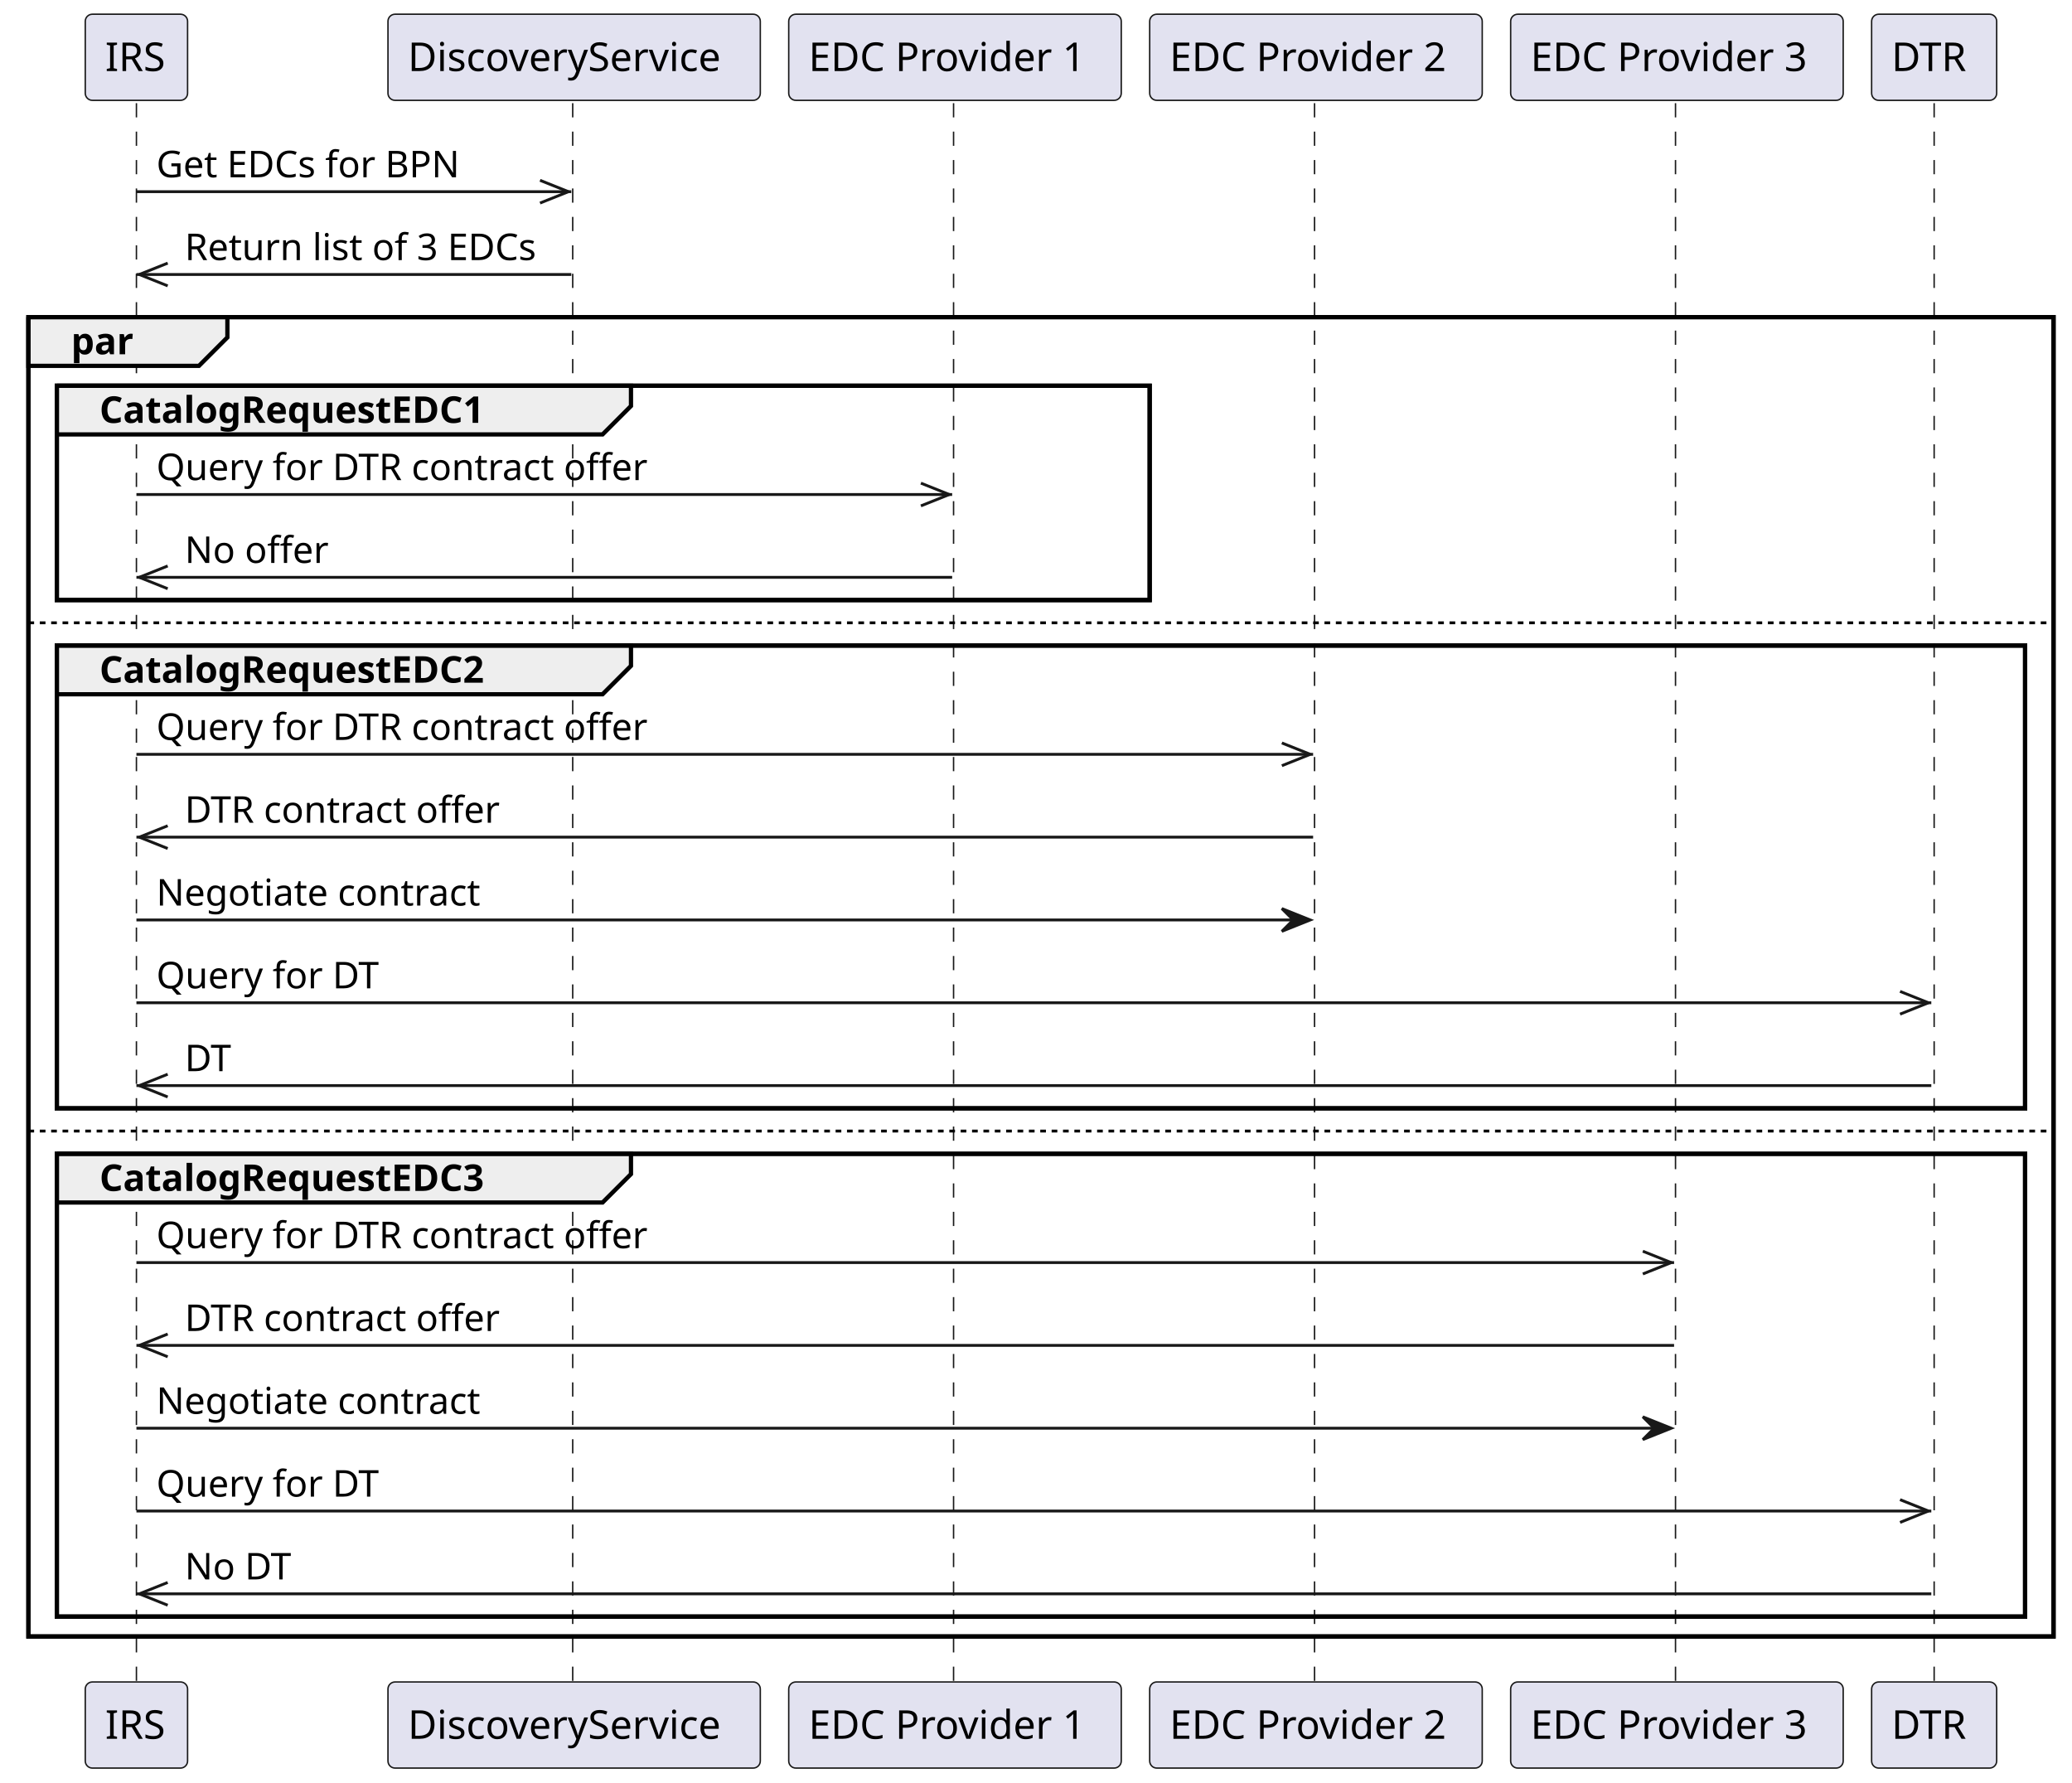
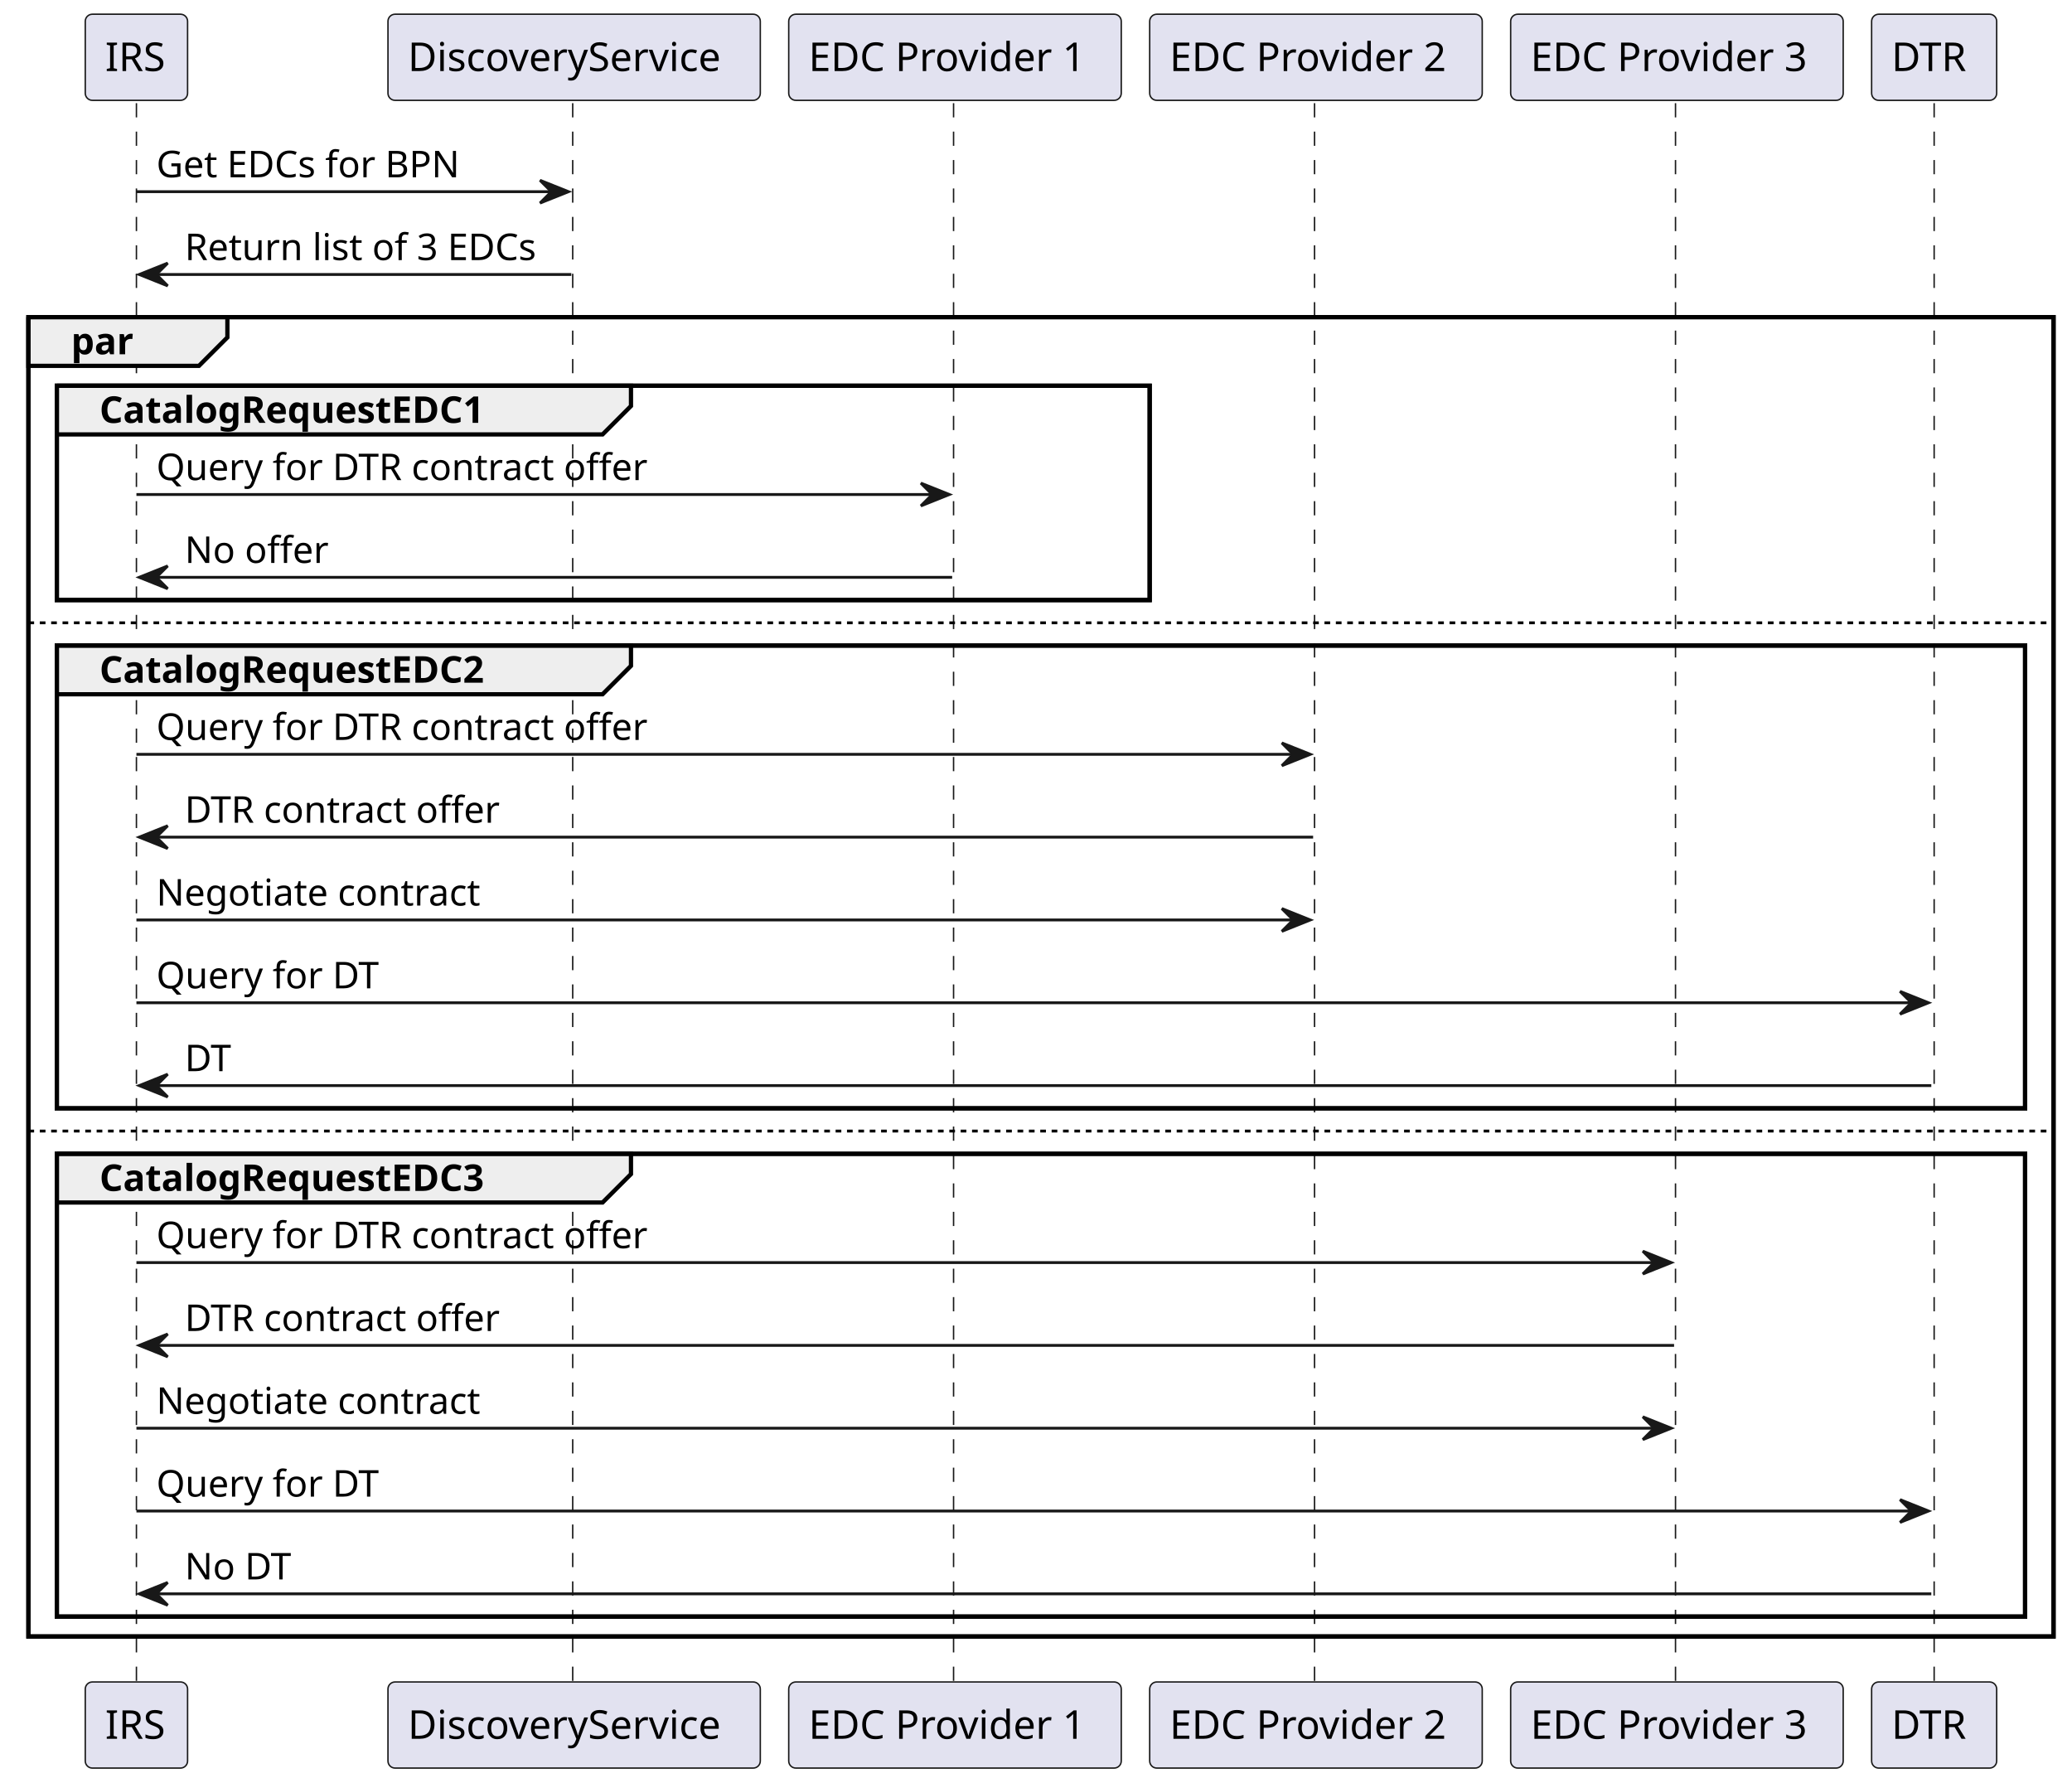
<svg xmlns="http://www.w3.org/2000/svg" contentStyleType="text/css" height="627px" preserveAspectRatio="none" style="width:729px;height:627px;background:#FFFFFF;" version="1.1" viewBox="0 0 729 627" width="729px" zoomAndPan="magnify">
  <defs />
  <g>
    <rect fill="none" height="464.125" style="stroke:#000000;stroke-width:1.5;" width="712.5" x="10" y="111.562" />
    <rect fill="none" height="75.398" style="stroke:#000000;stroke-width:1.5;" width="384.5" x="20" y="135.695" />
    <rect fill="none" height="162.797" style="stroke:#000000;stroke-width:1.5;" width="692.5" x="20" y="227.094" />
    <rect fill="none" height="162.797" style="stroke:#000000;stroke-width:1.5;" width="692.5" x="20" y="405.891" />
    <line style="stroke:#181818;stroke-width:0.5;stroke-dasharray:5.0,5.0;" x1="48" x2="48" y1="36.297" y2="592.688" />
    <line style="stroke:#181818;stroke-width:0.5;stroke-dasharray:5.0,5.0;" x1="201.5" x2="201.5" y1="36.297" y2="592.688" />
    <line style="stroke:#181818;stroke-width:0.5;stroke-dasharray:5.0,5.0;" x1="335.5" x2="335.5" y1="36.297" y2="592.688" />
    <line style="stroke:#181818;stroke-width:0.5;stroke-dasharray:5.0,5.0;" x1="462.5" x2="462.5" y1="36.297" y2="592.688" />
    <line style="stroke:#181818;stroke-width:0.5;stroke-dasharray:5.0,5.0;" x1="589.5" x2="589.5" y1="36.297" y2="592.688" />
    <line style="stroke:#181818;stroke-width:0.5;stroke-dasharray:5.0,5.0;" x1="680.5" x2="680.5" y1="36.297" y2="592.688" />
    <rect fill="#E2E2F0" height="30.297" rx="2.5" ry="2.5" style="stroke:#181818;stroke-width:0.5;" width="36" x="30" y="5" />
    <text fill="#000000" font-family="sans-serif" font-size="14" lengthAdjust="spacing" textLength="22" x="37" y="24.995">IRS</text>
    <rect fill="#E2E2F0" height="30.297" rx="2.5" ry="2.5" style="stroke:#181818;stroke-width:0.5;" width="36" x="30" y="591.688" />
    <text fill="#000000" font-family="sans-serif" font-size="14" lengthAdjust="spacing" textLength="22" x="37" y="611.683">IRS</text>
    <rect fill="#E2E2F0" height="30.297" rx="2.5" ry="2.5" style="stroke:#181818;stroke-width:0.5;" width="131" x="136.5" y="5" />
    <text fill="#000000" font-family="sans-serif" font-size="14" lengthAdjust="spacing" textLength="117" x="143.5" y="24.995">DiscoveryService</text>
    <rect fill="#E2E2F0" height="30.297" rx="2.5" ry="2.5" style="stroke:#181818;stroke-width:0.5;" width="131" x="136.5" y="591.688" />
    <text fill="#000000" font-family="sans-serif" font-size="14" lengthAdjust="spacing" textLength="117" x="143.5" y="611.683">DiscoveryService</text>
    <rect fill="#E2E2F0" height="30.297" rx="2.5" ry="2.5" style="stroke:#181818;stroke-width:0.5;" width="117" x="277.5" y="5" />
    <text fill="#000000" font-family="sans-serif" font-size="14" lengthAdjust="spacing" textLength="103" x="284.5" y="24.995">EDC Provider 1</text>
    <rect fill="#E2E2F0" height="30.297" rx="2.5" ry="2.5" style="stroke:#181818;stroke-width:0.5;" width="117" x="277.5" y="591.688" />
    <text fill="#000000" font-family="sans-serif" font-size="14" lengthAdjust="spacing" textLength="103" x="284.5" y="611.683">EDC Provider 1</text>
    <rect fill="#E2E2F0" height="30.297" rx="2.5" ry="2.5" style="stroke:#181818;stroke-width:0.5;" width="117" x="404.5" y="5" />
    <text fill="#000000" font-family="sans-serif" font-size="14" lengthAdjust="spacing" textLength="103" x="411.5" y="24.995">EDC Provider 2</text>
    <rect fill="#E2E2F0" height="30.297" rx="2.5" ry="2.5" style="stroke:#181818;stroke-width:0.5;" width="117" x="404.5" y="591.688" />
    <text fill="#000000" font-family="sans-serif" font-size="14" lengthAdjust="spacing" textLength="103" x="411.5" y="611.683">EDC Provider 2</text>
    <rect fill="#E2E2F0" height="30.297" rx="2.5" ry="2.5" style="stroke:#181818;stroke-width:0.5;" width="117" x="531.5" y="5" />
    <text fill="#000000" font-family="sans-serif" font-size="14" lengthAdjust="spacing" textLength="103" x="538.5" y="24.995">EDC Provider 3</text>
    <rect fill="#E2E2F0" height="30.297" rx="2.5" ry="2.5" style="stroke:#181818;stroke-width:0.5;" width="117" x="531.5" y="591.688" />
    <text fill="#000000" font-family="sans-serif" font-size="14" lengthAdjust="spacing" textLength="103" x="538.5" y="611.683">EDC Provider 3</text>
    <rect fill="#E2E2F0" height="30.297" rx="2.5" ry="2.5" style="stroke:#181818;stroke-width:0.5;" width="44" x="658.5" y="5" />
    <text fill="#000000" font-family="sans-serif" font-size="14" lengthAdjust="spacing" textLength="30" x="665.5" y="24.995">DTR</text>
    <rect fill="#E2E2F0" height="30.297" rx="2.5" ry="2.5" style="stroke:#181818;stroke-width:0.5;" width="44" x="658.5" y="591.688" />
    <text fill="#000000" font-family="sans-serif" font-size="14" lengthAdjust="spacing" textLength="30" x="665.5" y="611.683">DTR</text>
-     <line style="stroke:#181818;stroke-width:1.0;" x1="200" x2="190" y1="67.43" y2="63.43" />
-     <line style="stroke:#181818;stroke-width:1.0;" x1="200" x2="190" y1="67.43" y2="71.43" />
-     <line style="stroke:#181818;stroke-width:1.0;" x1="48" x2="201" y1="67.43" y2="67.43" />
+     <polygon fill="#181818" points="190,63.43,200,67.43,190,71.43,194,67.43" style="stroke:#181818;stroke-width:1.0;" />
+     <line style="stroke:#181818;stroke-width:1.0;" x1="48" x2="196" y1="67.43" y2="67.43" />
    <text fill="#000000" font-family="sans-serif" font-size="13" lengthAdjust="spacing" textLength="113" x="55" y="62.364">Get EDCs for BPN</text>
-     <line style="stroke:#181818;stroke-width:1.0;" x1="49" x2="59" y1="96.562" y2="92.562" />
-     <line style="stroke:#181818;stroke-width:1.0;" x1="49" x2="59" y1="96.562" y2="100.562" />
-     <line style="stroke:#181818;stroke-width:1.0;" x1="48" x2="201" y1="96.562" y2="96.562" />
+     <polygon fill="#181818" points="59,92.562,49,96.562,59,100.562,55,96.562" style="stroke:#181818;stroke-width:1.0;" />
+     <line style="stroke:#181818;stroke-width:1.0;" x1="53" x2="201" y1="96.562" y2="96.562" />
    <text fill="#000000" font-family="sans-serif" font-size="13" lengthAdjust="spacing" textLength="130" x="65" y="91.497">Return list of 3 EDCs</text>
    <path d="M10,111.562 L80,111.562 L80,118.695 L70,128.695 L10,128.695 L10,111.562 " fill="#EEEEEE" style="stroke:#000000;stroke-width:1.5;" />
    <rect fill="none" height="464.125" style="stroke:#000000;stroke-width:1.5;" width="712.5" x="10" y="111.562" />
    <text fill="#000000" font-family="sans-serif" font-size="13" font-weight="bold" lengthAdjust="spacing" textLength="25" x="25" y="124.629">par</text>
    <path d="M20,135.695 L222,135.695 L222,142.828 L212,152.828 L20,152.828 L20,135.695 " fill="#EEEEEE" style="stroke:#000000;stroke-width:1.5;" />
    <rect fill="none" height="75.398" style="stroke:#000000;stroke-width:1.5;" width="384.5" x="20" y="135.695" />
    <text fill="#000000" font-family="sans-serif" font-size="13" font-weight="bold" lengthAdjust="spacing" textLength="157" x="35" y="148.762">CatalogRequestEDC1</text>
-     <line style="stroke:#181818;stroke-width:1.0;" x1="334" x2="324" y1="173.961" y2="169.961" />
-     <line style="stroke:#181818;stroke-width:1.0;" x1="334" x2="324" y1="173.961" y2="177.961" />
-     <line style="stroke:#181818;stroke-width:1.0;" x1="48" x2="335" y1="173.961" y2="173.961" />
+     <polygon fill="#181818" points="324,169.961,334,173.961,324,177.961,328,173.961" style="stroke:#181818;stroke-width:1.0;" />
+     <line style="stroke:#181818;stroke-width:1.0;" x1="48" x2="330" y1="173.961" y2="173.961" />
    <text fill="#000000" font-family="sans-serif" font-size="13" lengthAdjust="spacing" textLength="178" x="55" y="168.895">Query for DTR contract offer</text>
-     <line style="stroke:#181818;stroke-width:1.0;" x1="49" x2="59" y1="203.094" y2="199.094" />
-     <line style="stroke:#181818;stroke-width:1.0;" x1="49" x2="59" y1="203.094" y2="207.094" />
-     <line style="stroke:#181818;stroke-width:1.0;" x1="48" x2="335" y1="203.094" y2="203.094" />
+     <polygon fill="#181818" points="59,199.094,49,203.094,59,207.094,55,203.094" style="stroke:#181818;stroke-width:1.0;" />
+     <line style="stroke:#181818;stroke-width:1.0;" x1="53" x2="335" y1="203.094" y2="203.094" />
    <text fill="#000000" font-family="sans-serif" font-size="13" lengthAdjust="spacing" textLength="51" x="65" y="198.028">No offer</text>
    <line style="stroke:#000000;stroke-width:1.0;stroke-dasharray:2.0,2.0;" x1="10" x2="722.5" y1="219.094" y2="219.094" />
    <path d="M20,227.094 L222,227.094 L222,234.227 L212,244.227 L20,244.227 L20,227.094 " fill="#EEEEEE" style="stroke:#000000;stroke-width:1.5;" />
    <rect fill="none" height="162.797" style="stroke:#000000;stroke-width:1.5;" width="692.5" x="20" y="227.094" />
    <text fill="#000000" font-family="sans-serif" font-size="13" font-weight="bold" lengthAdjust="spacing" textLength="157" x="35" y="240.161">CatalogRequestEDC2</text>
-     <line style="stroke:#181818;stroke-width:1.0;" x1="461" x2="451" y1="265.359" y2="261.359" />
-     <line style="stroke:#181818;stroke-width:1.0;" x1="461" x2="451" y1="265.359" y2="269.359" />
-     <line style="stroke:#181818;stroke-width:1.0;" x1="48" x2="462" y1="265.359" y2="265.359" />
+     <polygon fill="#181818" points="451,261.359,461,265.359,451,269.359,455,265.359" style="stroke:#181818;stroke-width:1.0;" />
+     <line style="stroke:#181818;stroke-width:1.0;" x1="48" x2="457" y1="265.359" y2="265.359" />
    <text fill="#000000" font-family="sans-serif" font-size="13" lengthAdjust="spacing" textLength="178" x="55" y="260.293">Query for DTR contract offer</text>
-     <line style="stroke:#181818;stroke-width:1.0;" x1="49" x2="59" y1="294.492" y2="290.492" />
-     <line style="stroke:#181818;stroke-width:1.0;" x1="49" x2="59" y1="294.492" y2="298.492" />
-     <line style="stroke:#181818;stroke-width:1.0;" x1="48" x2="462" y1="294.492" y2="294.492" />
+     <polygon fill="#181818" points="59,290.492,49,294.492,59,298.492,55,294.492" style="stroke:#181818;stroke-width:1.0;" />
+     <line style="stroke:#181818;stroke-width:1.0;" x1="53" x2="462" y1="294.492" y2="294.492" />
    <text fill="#000000" font-family="sans-serif" font-size="13" lengthAdjust="spacing" textLength="115" x="65" y="289.426">DTR contract offer</text>
    <polygon fill="#181818" points="451,319.625,461,323.625,451,327.625,455,323.625" style="stroke:#181818;stroke-width:1.0;" />
    <line style="stroke:#181818;stroke-width:1.0;" x1="48" x2="457" y1="323.625" y2="323.625" />
    <text fill="#000000" font-family="sans-serif" font-size="13" lengthAdjust="spacing" textLength="120" x="55" y="318.559">Negotiate contract</text>
-     <line style="stroke:#181818;stroke-width:1.0;" x1="678.5" x2="668.5" y1="352.758" y2="348.758" />
-     <line style="stroke:#181818;stroke-width:1.0;" x1="678.5" x2="668.5" y1="352.758" y2="356.758" />
-     <line style="stroke:#181818;stroke-width:1.0;" x1="48" x2="679.5" y1="352.758" y2="352.758" />
+     <polygon fill="#181818" points="668.5,348.758,678.5,352.758,668.5,356.758,672.5,352.758" style="stroke:#181818;stroke-width:1.0;" />
+     <line style="stroke:#181818;stroke-width:1.0;" x1="48" x2="674.5" y1="352.758" y2="352.758" />
    <text fill="#000000" font-family="sans-serif" font-size="13" lengthAdjust="spacing" textLength="80" x="55" y="347.692">Query for DT</text>
-     <line style="stroke:#181818;stroke-width:1.0;" x1="49" x2="59" y1="381.891" y2="377.891" />
-     <line style="stroke:#181818;stroke-width:1.0;" x1="49" x2="59" y1="381.891" y2="385.891" />
-     <line style="stroke:#181818;stroke-width:1.0;" x1="48" x2="679.5" y1="381.891" y2="381.891" />
+     <polygon fill="#181818" points="59,377.891,49,381.891,59,385.891,55,381.891" style="stroke:#181818;stroke-width:1.0;" />
+     <line style="stroke:#181818;stroke-width:1.0;" x1="53" x2="679.5" y1="381.891" y2="381.891" />
    <text fill="#000000" font-family="sans-serif" font-size="13" lengthAdjust="spacing" textLength="17" x="65" y="376.825">DT</text>
    <line style="stroke:#000000;stroke-width:1.0;stroke-dasharray:2.0,2.0;" x1="10" x2="722.5" y1="397.891" y2="397.891" />
    <path d="M20,405.891 L222,405.891 L222,413.023 L212,423.023 L20,423.023 L20,405.891 " fill="#EEEEEE" style="stroke:#000000;stroke-width:1.5;" />
    <rect fill="none" height="162.797" style="stroke:#000000;stroke-width:1.5;" width="692.5" x="20" y="405.891" />
    <text fill="#000000" font-family="sans-serif" font-size="13" font-weight="bold" lengthAdjust="spacing" textLength="157" x="35" y="418.957">CatalogRequestEDC3</text>
-     <line style="stroke:#181818;stroke-width:1.0;" x1="588" x2="578" y1="444.156" y2="440.156" />
-     <line style="stroke:#181818;stroke-width:1.0;" x1="588" x2="578" y1="444.156" y2="448.156" />
-     <line style="stroke:#181818;stroke-width:1.0;" x1="48" x2="589" y1="444.156" y2="444.156" />
+     <polygon fill="#181818" points="578,440.156,588,444.156,578,448.156,582,444.156" style="stroke:#181818;stroke-width:1.0;" />
+     <line style="stroke:#181818;stroke-width:1.0;" x1="48" x2="584" y1="444.156" y2="444.156" />
    <text fill="#000000" font-family="sans-serif" font-size="13" lengthAdjust="spacing" textLength="178" x="55" y="439.09">Query for DTR contract offer</text>
-     <line style="stroke:#181818;stroke-width:1.0;" x1="49" x2="59" y1="473.289" y2="469.289" />
-     <line style="stroke:#181818;stroke-width:1.0;" x1="49" x2="59" y1="473.289" y2="477.289" />
-     <line style="stroke:#181818;stroke-width:1.0;" x1="48" x2="589" y1="473.289" y2="473.289" />
+     <polygon fill="#181818" points="59,469.289,49,473.289,59,477.289,55,473.289" style="stroke:#181818;stroke-width:1.0;" />
+     <line style="stroke:#181818;stroke-width:1.0;" x1="53" x2="589" y1="473.289" y2="473.289" />
    <text fill="#000000" font-family="sans-serif" font-size="13" lengthAdjust="spacing" textLength="115" x="65" y="468.223">DTR contract offer</text>
    <polygon fill="#181818" points="578,498.422,588,502.422,578,506.422,582,502.422" style="stroke:#181818;stroke-width:1.0;" />
    <line style="stroke:#181818;stroke-width:1.0;" x1="48" x2="584" y1="502.422" y2="502.422" />
    <text fill="#000000" font-family="sans-serif" font-size="13" lengthAdjust="spacing" textLength="120" x="55" y="497.356">Negotiate contract</text>
-     <line style="stroke:#181818;stroke-width:1.0;" x1="678.5" x2="668.5" y1="531.555" y2="527.555" />
-     <line style="stroke:#181818;stroke-width:1.0;" x1="678.5" x2="668.5" y1="531.555" y2="535.555" />
-     <line style="stroke:#181818;stroke-width:1.0;" x1="48" x2="679.5" y1="531.555" y2="531.555" />
+     <polygon fill="#181818" points="668.5,527.555,678.5,531.555,668.5,535.555,672.5,531.555" style="stroke:#181818;stroke-width:1.0;" />
+     <line style="stroke:#181818;stroke-width:1.0;" x1="48" x2="674.5" y1="531.555" y2="531.555" />
    <text fill="#000000" font-family="sans-serif" font-size="13" lengthAdjust="spacing" textLength="80" x="55" y="526.489">Query for DT</text>
-     <line style="stroke:#181818;stroke-width:1.0;" x1="49" x2="59" y1="560.688" y2="556.688" />
-     <line style="stroke:#181818;stroke-width:1.0;" x1="49" x2="59" y1="560.688" y2="564.688" />
-     <line style="stroke:#181818;stroke-width:1.0;" x1="48" x2="679.5" y1="560.688" y2="560.688" />
+     <polygon fill="#181818" points="59,556.688,49,560.688,59,564.688,55,560.688" style="stroke:#181818;stroke-width:1.0;" />
+     <line style="stroke:#181818;stroke-width:1.0;" x1="53" x2="679.5" y1="560.688" y2="560.688" />
    <text fill="#000000" font-family="sans-serif" font-size="13" lengthAdjust="spacing" textLength="39" x="65" y="555.622">No DT</text>
  </g>
</svg>
